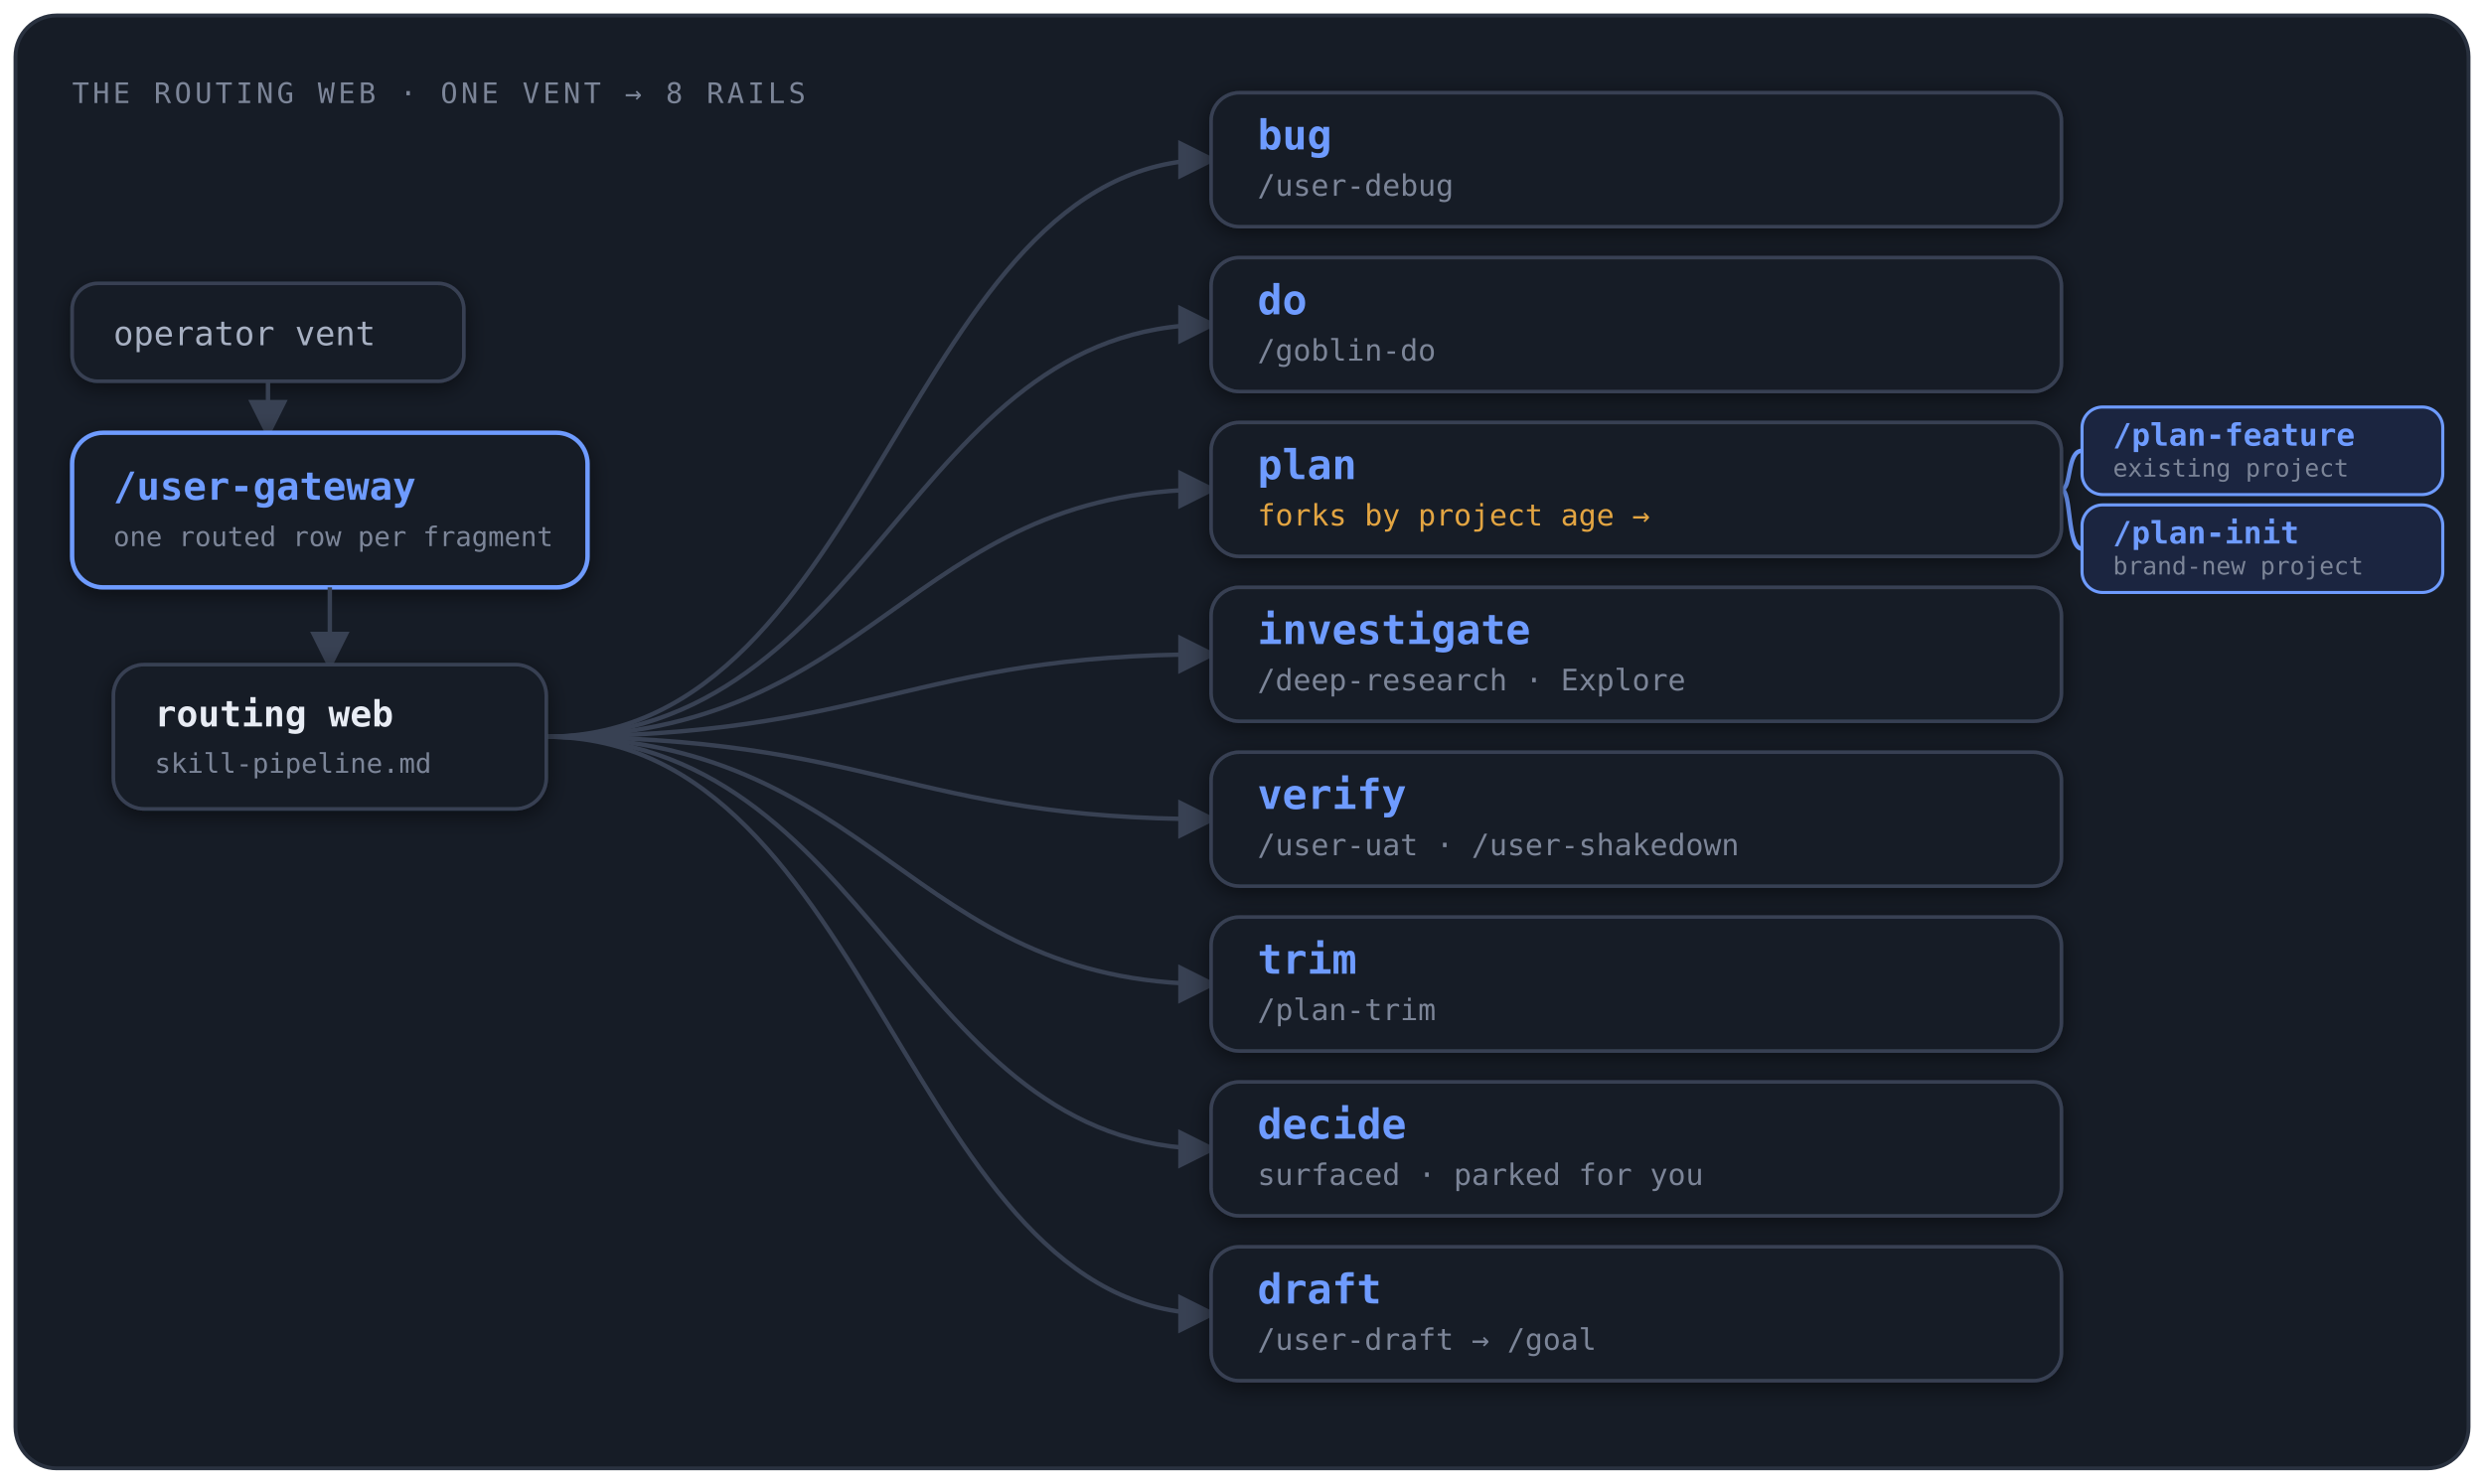
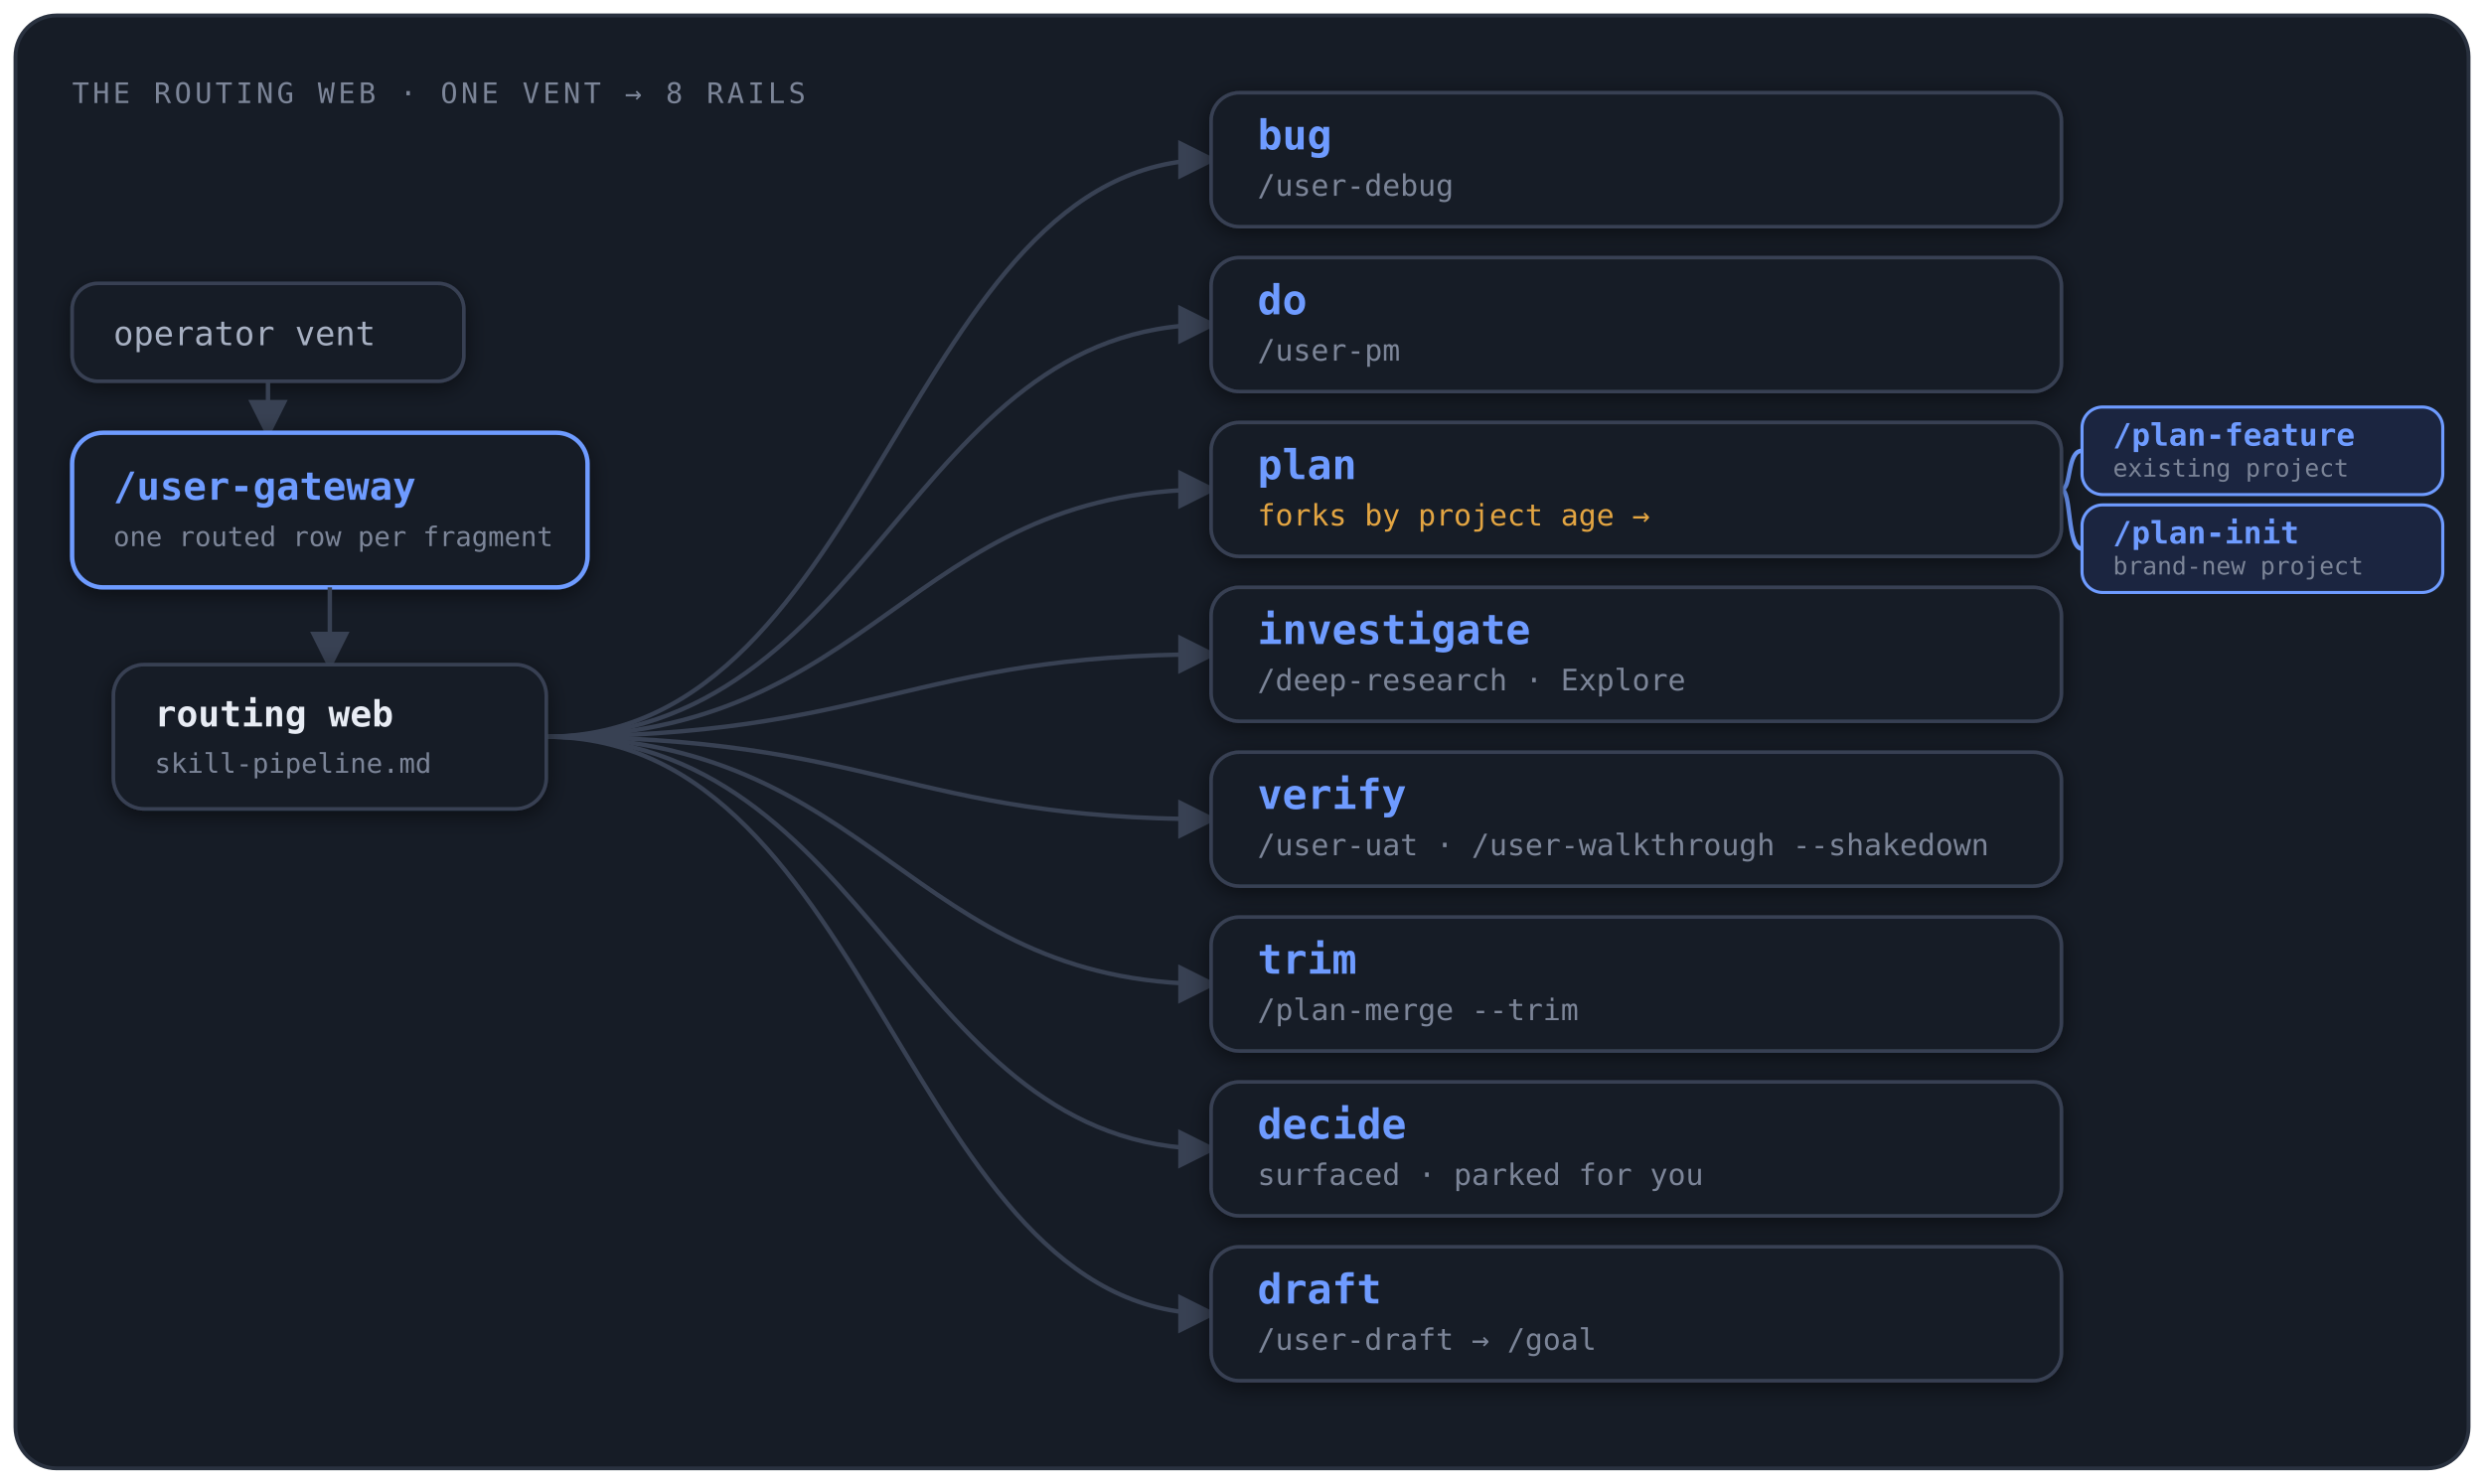
<svg xmlns="http://www.w3.org/2000/svg" viewBox="0 0 964 576" font-family="ui-monospace,'Cascadia Code','SF Mono',Consolas,'Roboto Mono',monospace" role="img" aria-label="The routing web: operator vent through user-gateway to eight rails, with the plan rail forking to plan-feature (existing project) and plan-init (new project)">
  <defs>
    <marker id="ar-dark" markerWidth="9" markerHeight="9" refX="7.5" refY="4.5" orient="auto">
      <path d="M0,0 L9,4.5 L0,9 Z" fill="#384153" />
    </marker>
    <filter id="sh-dark" x="-20%" y="-40%" width="140%" height="180%">
      <feDropShadow dx="0" dy="2" stdDeviation="4" flood-color="rgba(0,0,0,.5)" />
    </filter>
  </defs>
  <style>
    .bg{fill:#161C26;stroke:#29313F;stroke-width:1.5}
    .fan{fill:none;stroke:#384153;stroke-width:1.7}
    .fork{fill:none;stroke:#6E9BFF;stroke-width:1.7}
    .rail rect{fill:#161C26;stroke:#384153;stroke-width:1.4;filter:url(#sh-dark)}
    .rail-name{fill:#6E9BFF;font-size:16px;font-weight:600}
    .rail-dest{fill:#7C8598;font-size:11.5px}
    .rail-sub{fill:#E3A542;font-size:11.5px}
    .innode rect{fill:#161C26;stroke:#384153;stroke-width:1.4;filter:url(#sh-dark)}
    .innode.gw rect{stroke:#6E9BFF;stroke-width:1.7}
    .in-t{fill:#A7B0C2;font-size:13px}
    .gw-cmd{fill:#6E9BFF;font-size:15px;font-weight:600}
    .gw-sub{fill:#7C8598;font-size:10.5px}
    .hub-t{fill:#E8ECF4;font-size:14px;font-weight:600}
    .hub-sub{fill:#7C8598;font-size:10.5px}
    .chip rect{fill:#1B2540;stroke:#6E9BFF;stroke-width:1.2}
    .chip-cmd{fill:#6E9BFF;font-size:12px;font-weight:600}
    .chip-lbl{fill:#7C8598;font-size:9.5px}
    .title{fill:#7C8598;font-size:11px;letter-spacing:.12em}
  </style>
  <rect class="bg" x="6" y="6" width="952" height="564" rx="16" />
  <text class="title" x="28" y="40">THE ROUTING WEB  ·  ONE VENT  →  8 RAILS</text>
  <g>
    <path class="fan" marker-end="url(#ar-dark)" d="M212,286 C 340,286 352,62 470,62" />
    <path class="fan" marker-end="url(#ar-dark)" d="M212,286 C 340,286 352,126 470,126" />
    <path class="fan" marker-end="url(#ar-dark)" d="M212,286 C 340,286 352,190 470,190" />
    <path class="fan" marker-end="url(#ar-dark)" d="M212,286 C 340,286 352,254 470,254" />
    <path class="fan" marker-end="url(#ar-dark)" d="M212,286 C 340,286 352,318 470,318" />
    <path class="fan" marker-end="url(#ar-dark)" d="M212,286 C 340,286 352,382 470,382" />
    <path class="fan" marker-end="url(#ar-dark)" d="M212,286 C 340,286 352,446 470,446" />
    <path class="fan" marker-end="url(#ar-dark)" d="M212,286 C 340,286 352,510 470,510" />
  </g>
  <path class="fork" d="M800,190 C 804,190 802,175 808,175" />
  <path class="fork" d="M800,190 C 804,190 802,213 808,213" />
  <g class="innode vent">
    <rect x="28" y="110" width="152" height="38" rx="10" />
    <text class="in-t" x="44" y="134">operator vent</text>
  </g>
  <path class="fan" marker-end="url(#ar-dark)" d="M104,148 L104,168" />
  <g class="innode gw">
    <rect x="28" y="168" width="200" height="60" rx="12" />
    <text class="gw-cmd" x="44" y="194">/user-gateway</text>
    <text class="gw-sub" x="44" y="212">one routed row per fragment</text>
  </g>
  <path class="fan" marker-end="url(#ar-dark)" d="M128,228 L128,258" />
  <g class="innode hub">
    <rect x="44" y="258" width="168" height="56" rx="12" />
    <text class="hub-t" x="60" y="282">routing web</text>
    <text class="hub-sub" x="60" y="300">skill-pipeline.md</text>
  </g>
  <g>
    <g class="rail">
      <rect x="470" y="36" width="330" height="52" rx="11" />
      <text class="rail-name" x="488" y="58">bug</text>
      <text class="rail-dest" x="488" y="76">/user-debug</text>
    </g>
    <g class="rail">
      <rect x="470" y="100" width="330" height="52" rx="11" />
      <text class="rail-name" x="488" y="122">do</text>
-       <text class="rail-dest" x="488" y="140">/goblin-do</text>
+       <text class="rail-dest" x="488" y="140">/user-pm</text>
    </g>
    <g class="rail">
      <rect x="470" y="164" width="330" height="52" rx="11" />
      <text class="rail-name" x="488" y="186">plan</text>
      <text class="rail-sub" x="488" y="204">forks by project age →</text>
    </g>
    <g class="rail">
      <rect x="470" y="228" width="330" height="52" rx="11" />
      <text class="rail-name" x="488" y="250">investigate</text>
      <text class="rail-dest" x="488" y="268">/deep-research  ·  Explore</text>
    </g>
    <g class="rail">
      <rect x="470" y="292" width="330" height="52" rx="11" />
      <text class="rail-name" x="488" y="314">verify</text>
-       <text class="rail-dest" x="488" y="332">/user-uat  ·  /user-shakedown</text>
+       <text class="rail-dest" x="488" y="332">/user-uat  ·  /user-walkthrough --shakedown</text>
    </g>
    <g class="rail">
      <rect x="470" y="356" width="330" height="52" rx="11" />
      <text class="rail-name" x="488" y="378">trim</text>
-       <text class="rail-dest" x="488" y="396">/plan-trim</text>
+       <text class="rail-dest" x="488" y="396">/plan-merge --trim</text>
    </g>
    <g class="rail">
      <rect x="470" y="420" width="330" height="52" rx="11" />
      <text class="rail-name" x="488" y="442">decide</text>
      <text class="rail-dest" x="488" y="460">surfaced  ·  parked for you</text>
    </g>
    <g class="rail">
      <rect x="470" y="484" width="330" height="52" rx="11" />
      <text class="rail-name" x="488" y="506">draft</text>
      <text class="rail-dest" x="488" y="524">/user-draft  →  /goal</text>
    </g>
  </g>
  <g class="chip">
    <rect x="808" y="158" width="140" height="34" rx="8" />
    <text class="chip-cmd" x="820" y="173">/plan-feature</text>
    <text class="chip-lbl" x="820" y="185">existing project</text>
  </g>
  <g class="chip">
    <rect x="808" y="196" width="140" height="34" rx="8" />
    <text class="chip-cmd" x="820" y="211">/plan-init</text>
    <text class="chip-lbl" x="820" y="223">brand-new project</text>
  </g>
</svg>
